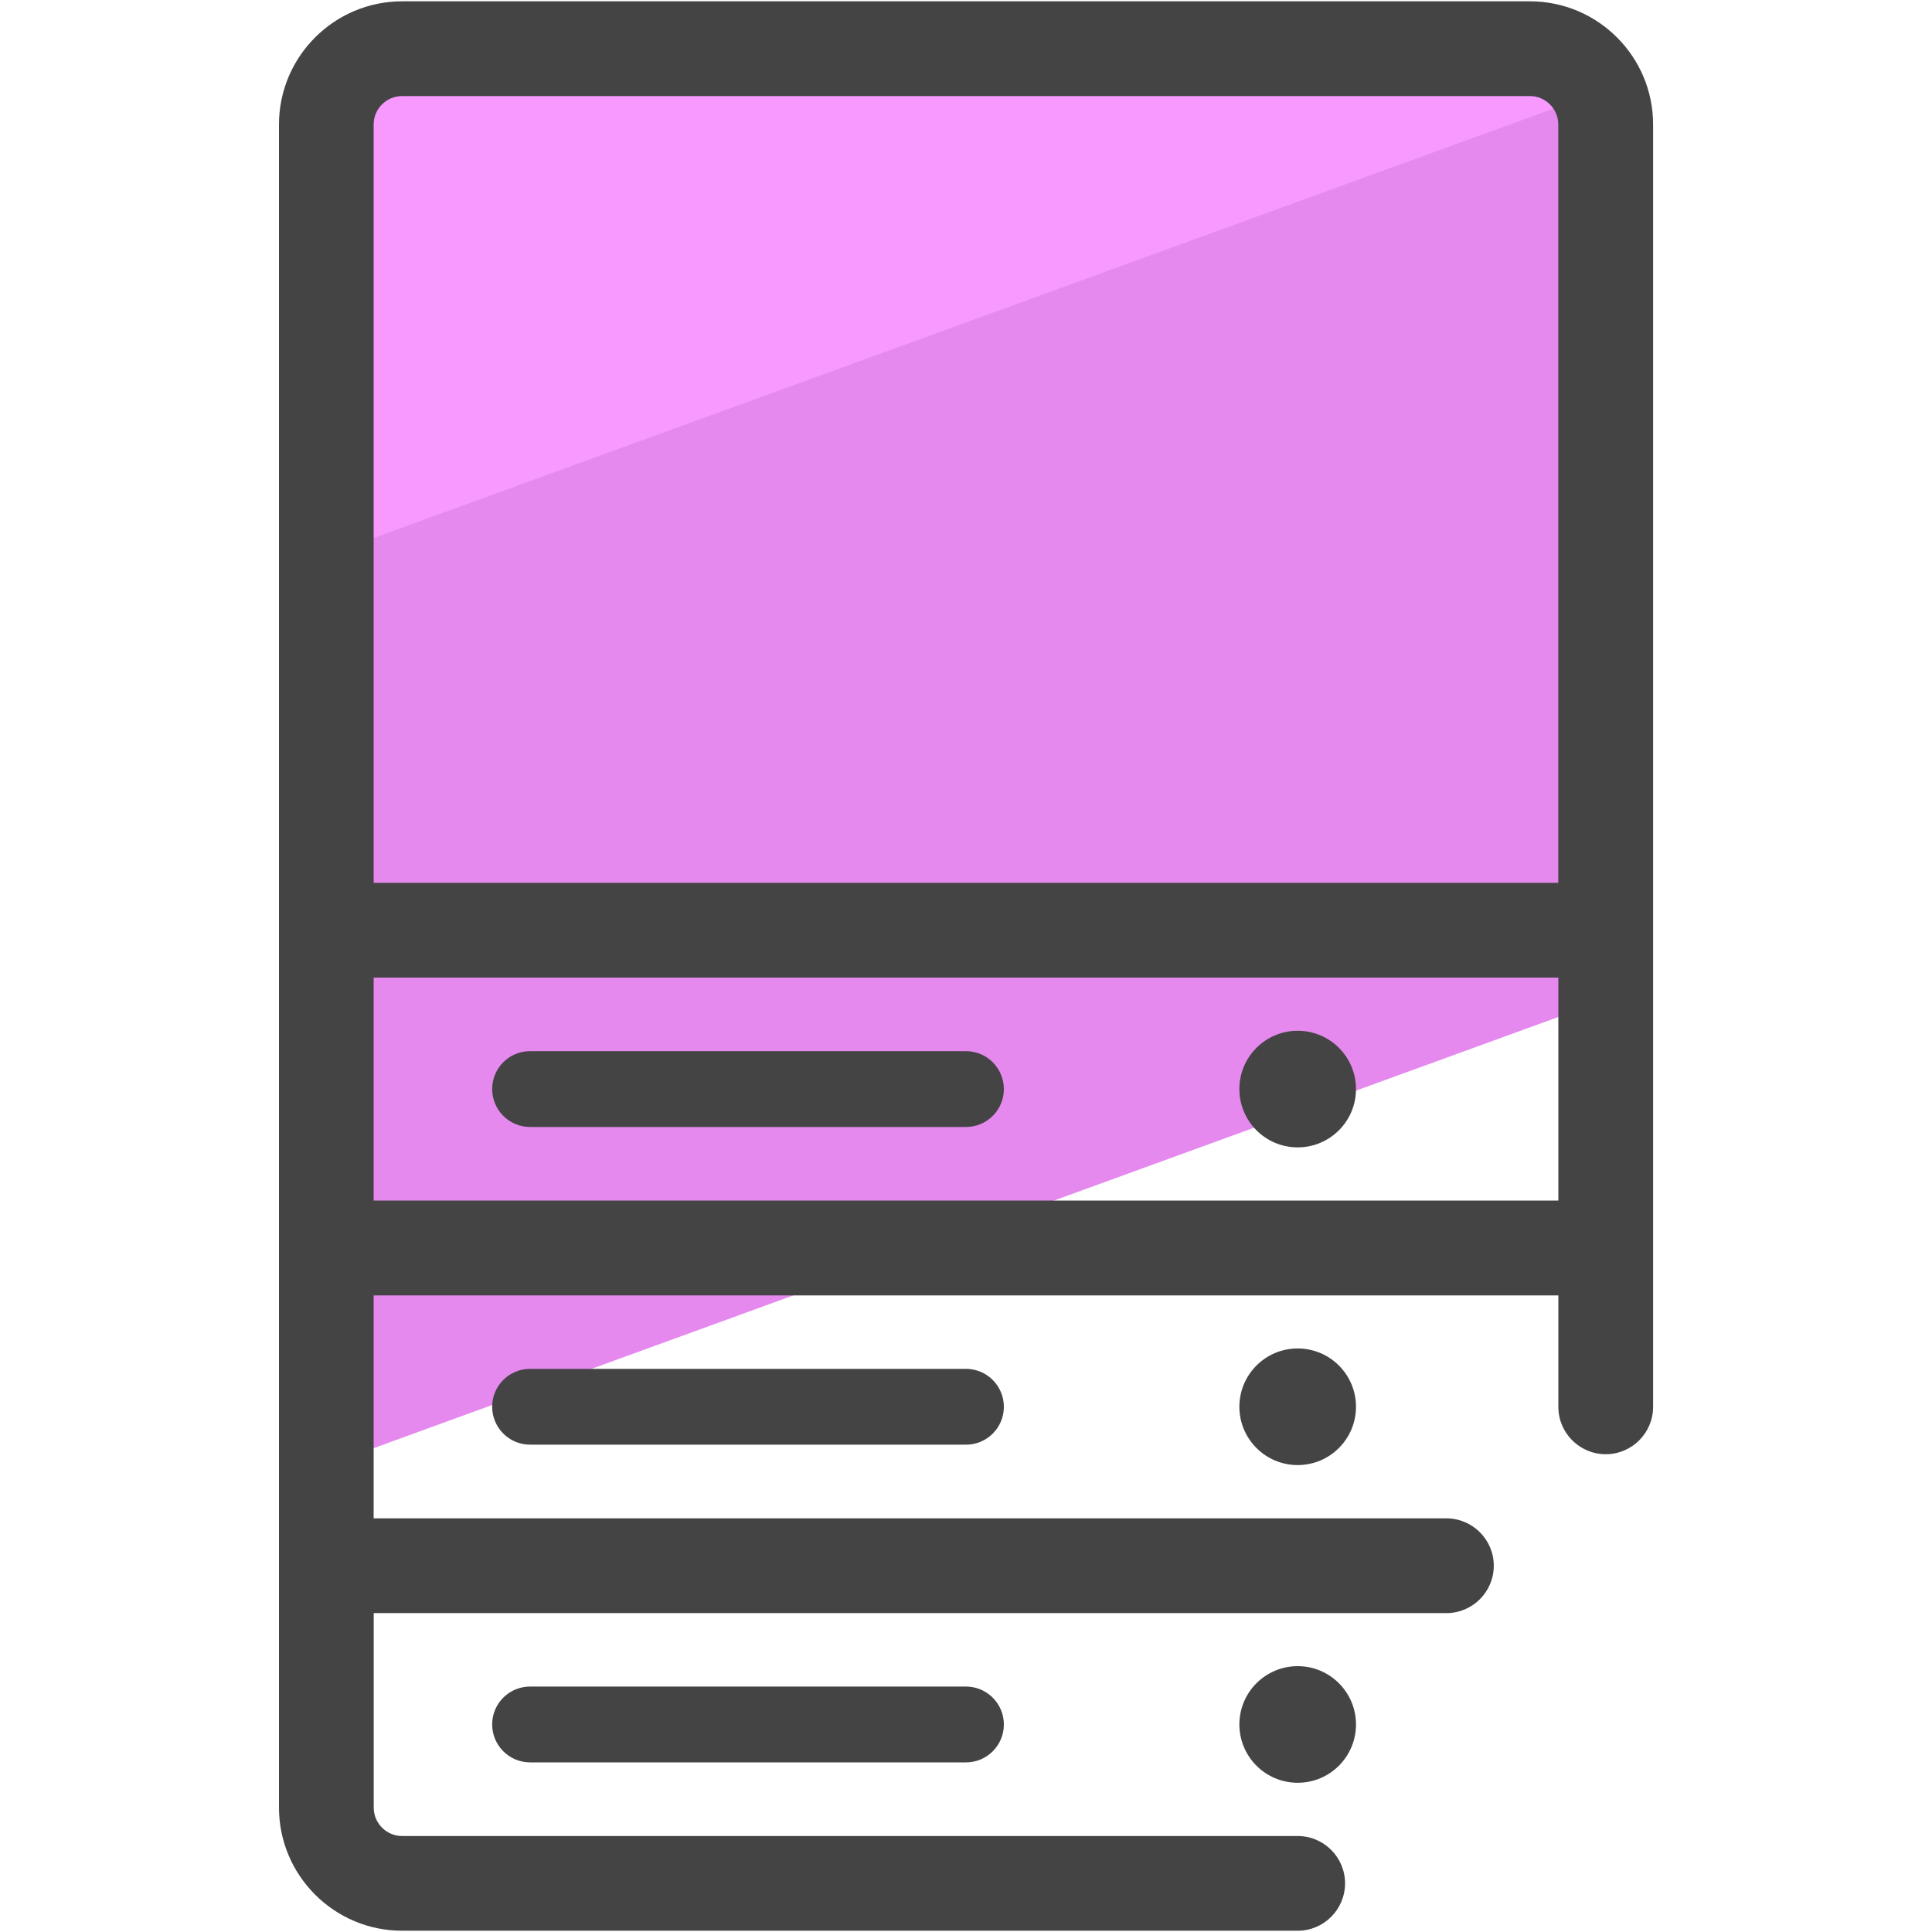
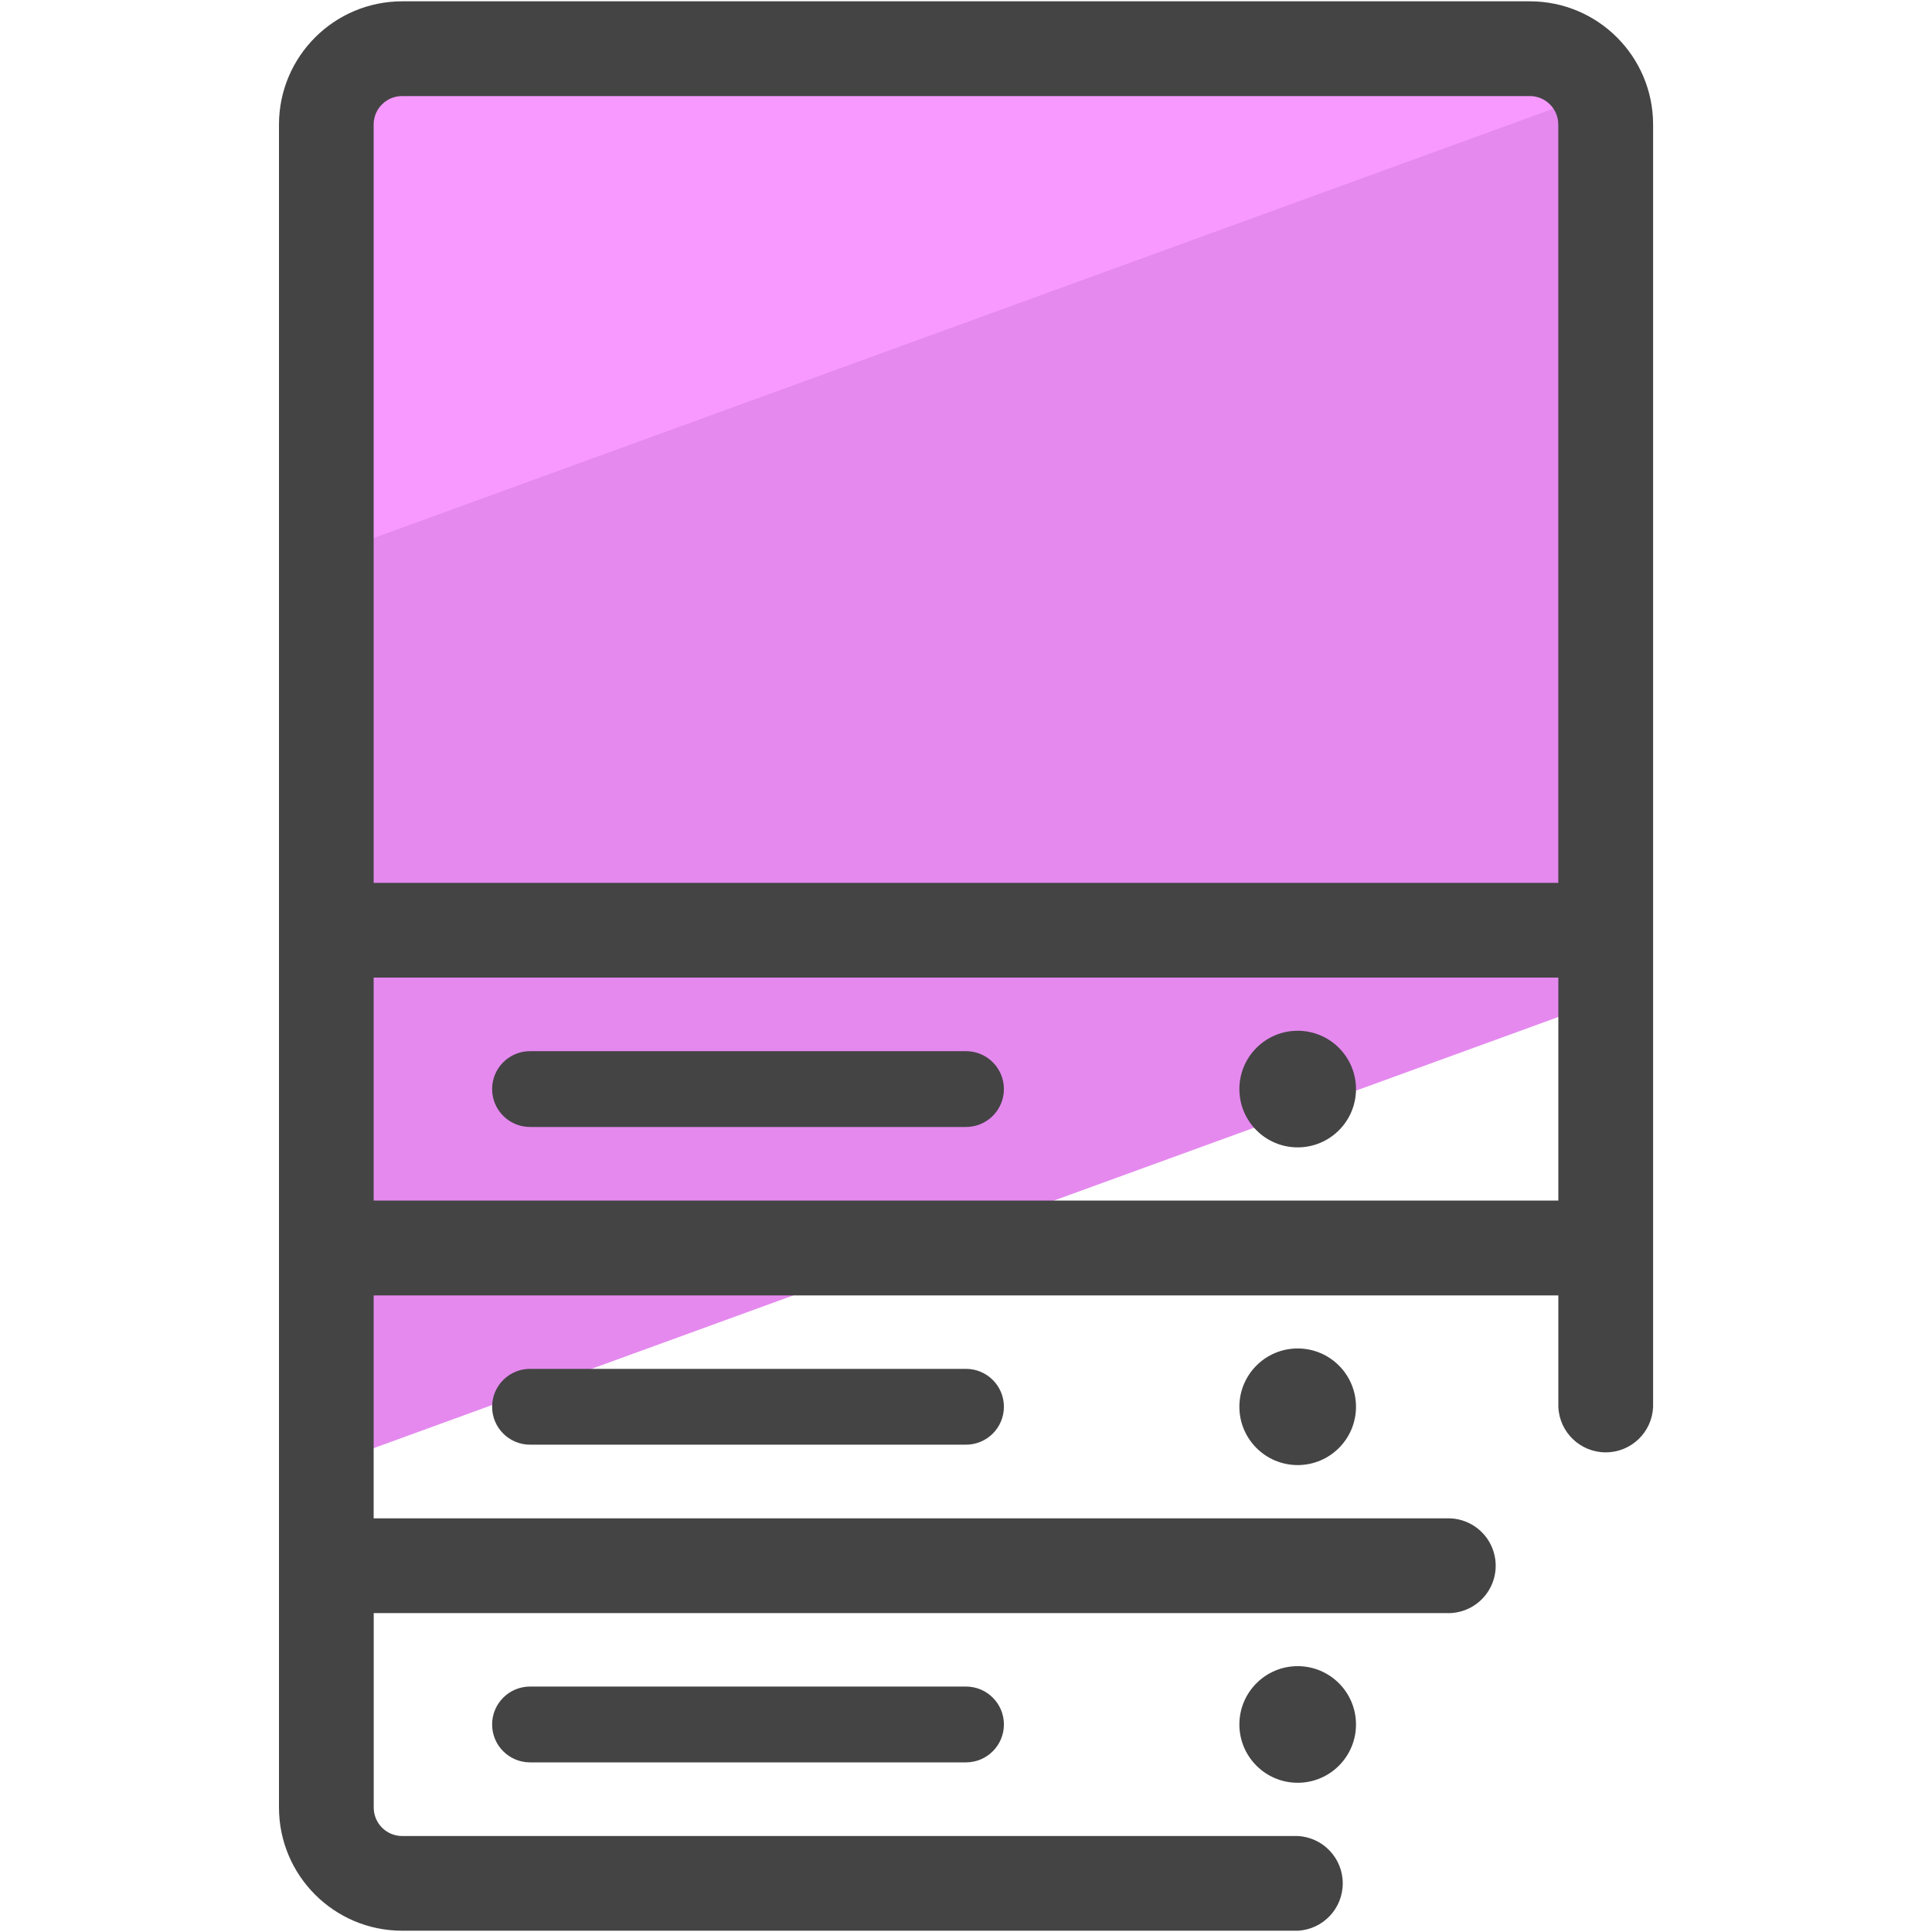
<svg xmlns="http://www.w3.org/2000/svg" version="1" viewBox="0 0 50 50">
-   <path fill="#E589EF" d="M41.555 25.873V3.22c0-1.083-.878-1.96-1.96-1.96H10.406c-1.083 0-1.962.878-1.962 1.96v34.704l33.11-12.05z" />
-   <path fill="#F799FF" d="M41.362 2.387c-.314-.664-.985-1.127-1.77-1.127H10.408c-1.083 0-1.962.878-1.962 1.96V14.37l32.917-11.98z" />
+   <path fill="#E589EF" d="M41.555 25.873V3.22a1.96 1.96 0 0 0-1.96-1.96H10.406a1.962 1.962 0 0 0-1.962 1.96v34.704l33.11-12.05z" />
+   <path fill="#F799FF" d="M41.362 2.387a1.957 1.957 0 0 0-1.77-1.127H10.408a1.962 1.962 0 0 0-1.962 1.96v11.15L41.363 2.39z" />
  <g fill="#444">
-     <path d="M39.593.034H10.407C8.65.034 7.22 1.464 7.22 3.222V46.78c0 1.758 1.43 3.187 3.187 3.187h23.177c.677 0 1.226-.55 1.226-1.226 0-.676-.55-1.225-1.226-1.225H10.407c-.405 0-.735-.33-.735-.735v-5.034h27.76c.678 0 1.227-.55 1.227-1.226s-.55-1.226-1.227-1.226H9.67v-5.77H40.33v2.885c0 .676.55 1.225 1.226 1.225.677 0 1.226-.55 1.226-1.226V3.22c0-1.757-1.43-3.186-3.187-3.186zm.736 31.036H9.67V25.3H40.33v5.77zM9.67 22.847V3.22c0-.404.33-.734.736-.734h29.187c.405 0 .735.33.735.735v19.627H9.67z" />
-     <path d="M13.717 29.166H25c.542 0 .98-.44.98-.98s-.438-.982-.98-.982H13.717c-.542 0-.98.44-.98.98s.438.982.98.982zM13.717 35.426c-.542 0-.98.44-.98.98s.438.982.98.982H25c.542 0 .98-.44.98-.98s-.438-.982-.98-.982H13.717zM13.717 43.648c-.542 0-.98.44-.98.98s.438.982.98.982H25c.542 0 .98-.44.98-.98s-.438-.982-.98-.982H13.717z" />
+     <path d="M39.593.034H10.407A3.191 3.191 0 0 0 7.22 3.222V46.78a3.19 3.19 0 0 0 3.187 3.187h23.177a1.227 1.227 0 0 0 0-2.451H10.407a.736.736 0 0 1-.735-.735v-5.034h27.76a1.227 1.227 0 1 0 0-2.452H9.67v-5.77h30.66v2.885a1.227 1.227 0 0 0 2.452-.001V3.22A3.19 3.19 0 0 0 39.595.034zm.736 31.036H9.67V25.3h30.66v5.77zM9.67 22.847V3.22c0-.404.33-.734.736-.734h29.187c.405 0 .735.33.735.735v19.627H9.67z" />
+     <path d="M13.717 29.166H25a.98.98 0 0 0 0-1.962H13.717a.98.98 0 0 0 0 1.962zm0 6.26a.98.98 0 0 0 0 1.962H25a.98.98 0 0 0 0-1.962H13.717zm0 8.222a.98.98 0 0 0 0 1.962H25a.98.98 0 0 0 0-1.962H13.717z" />
    <circle cx="33.584" cy="28.185" r="1.509" />
    <circle cx="33.584" cy="36.407" r="1.509" />
    <circle cx="33.584" cy="44.629" r="1.509" />
  </g>
</svg>
